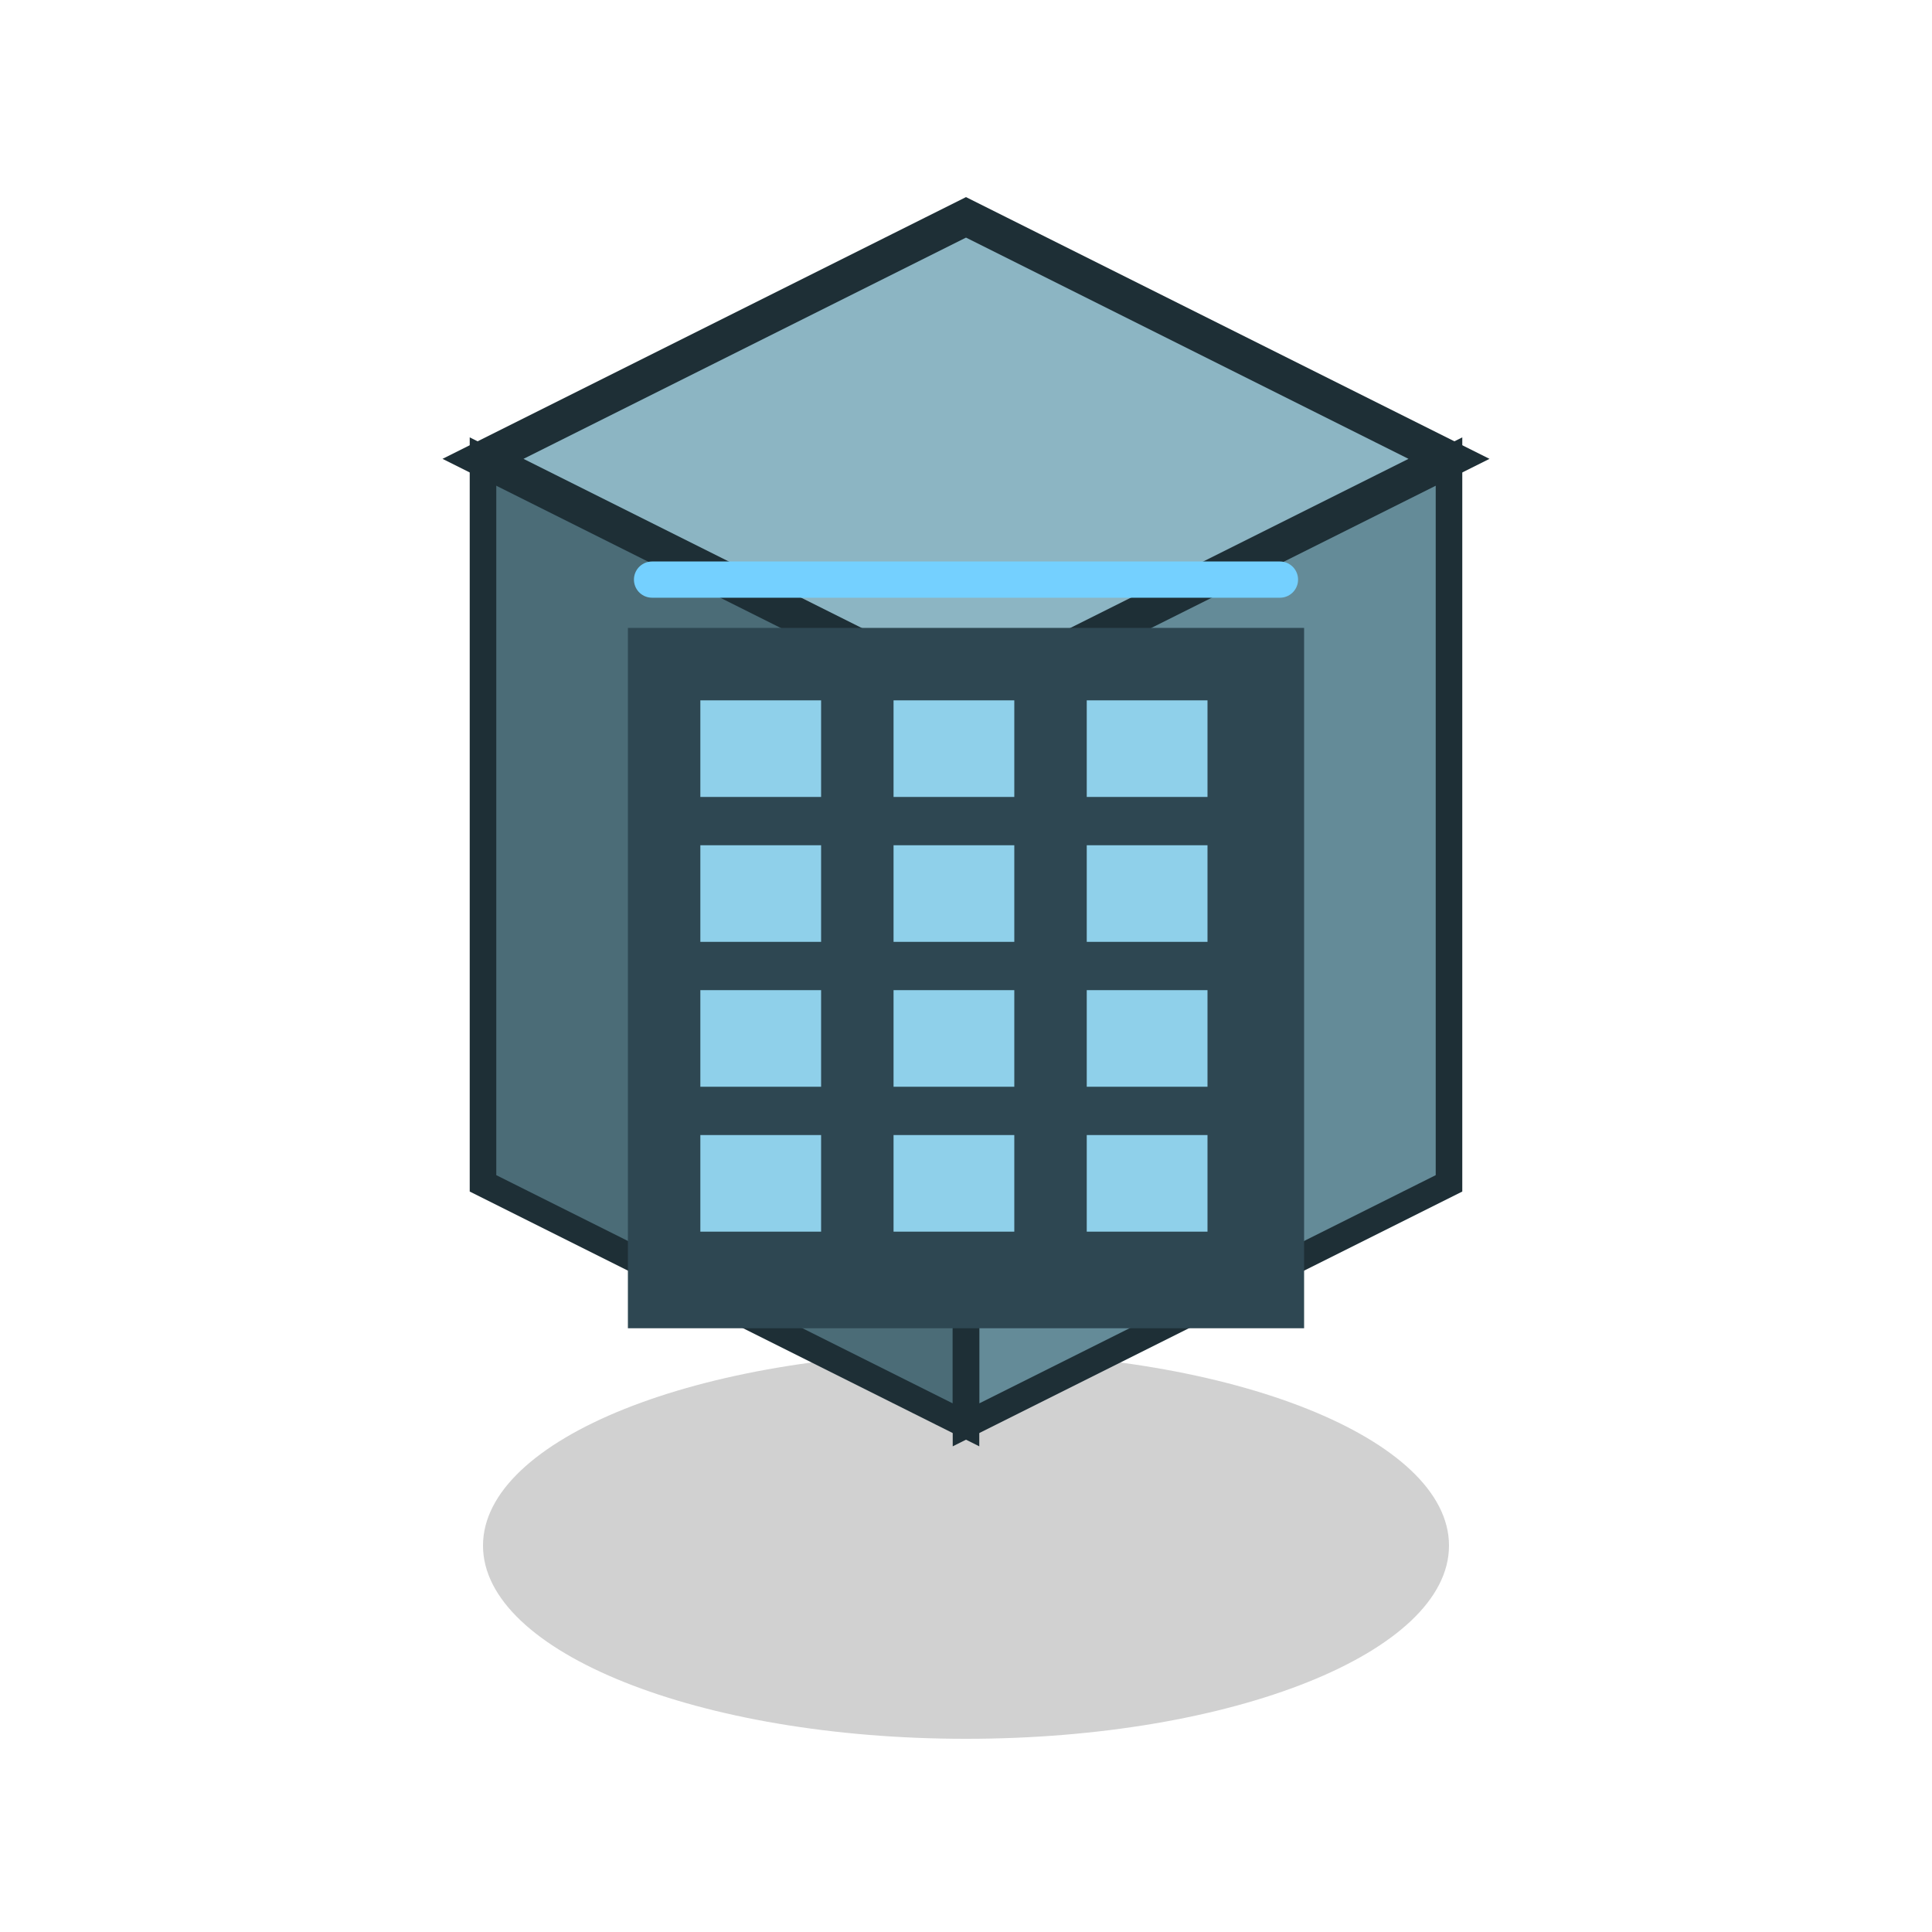
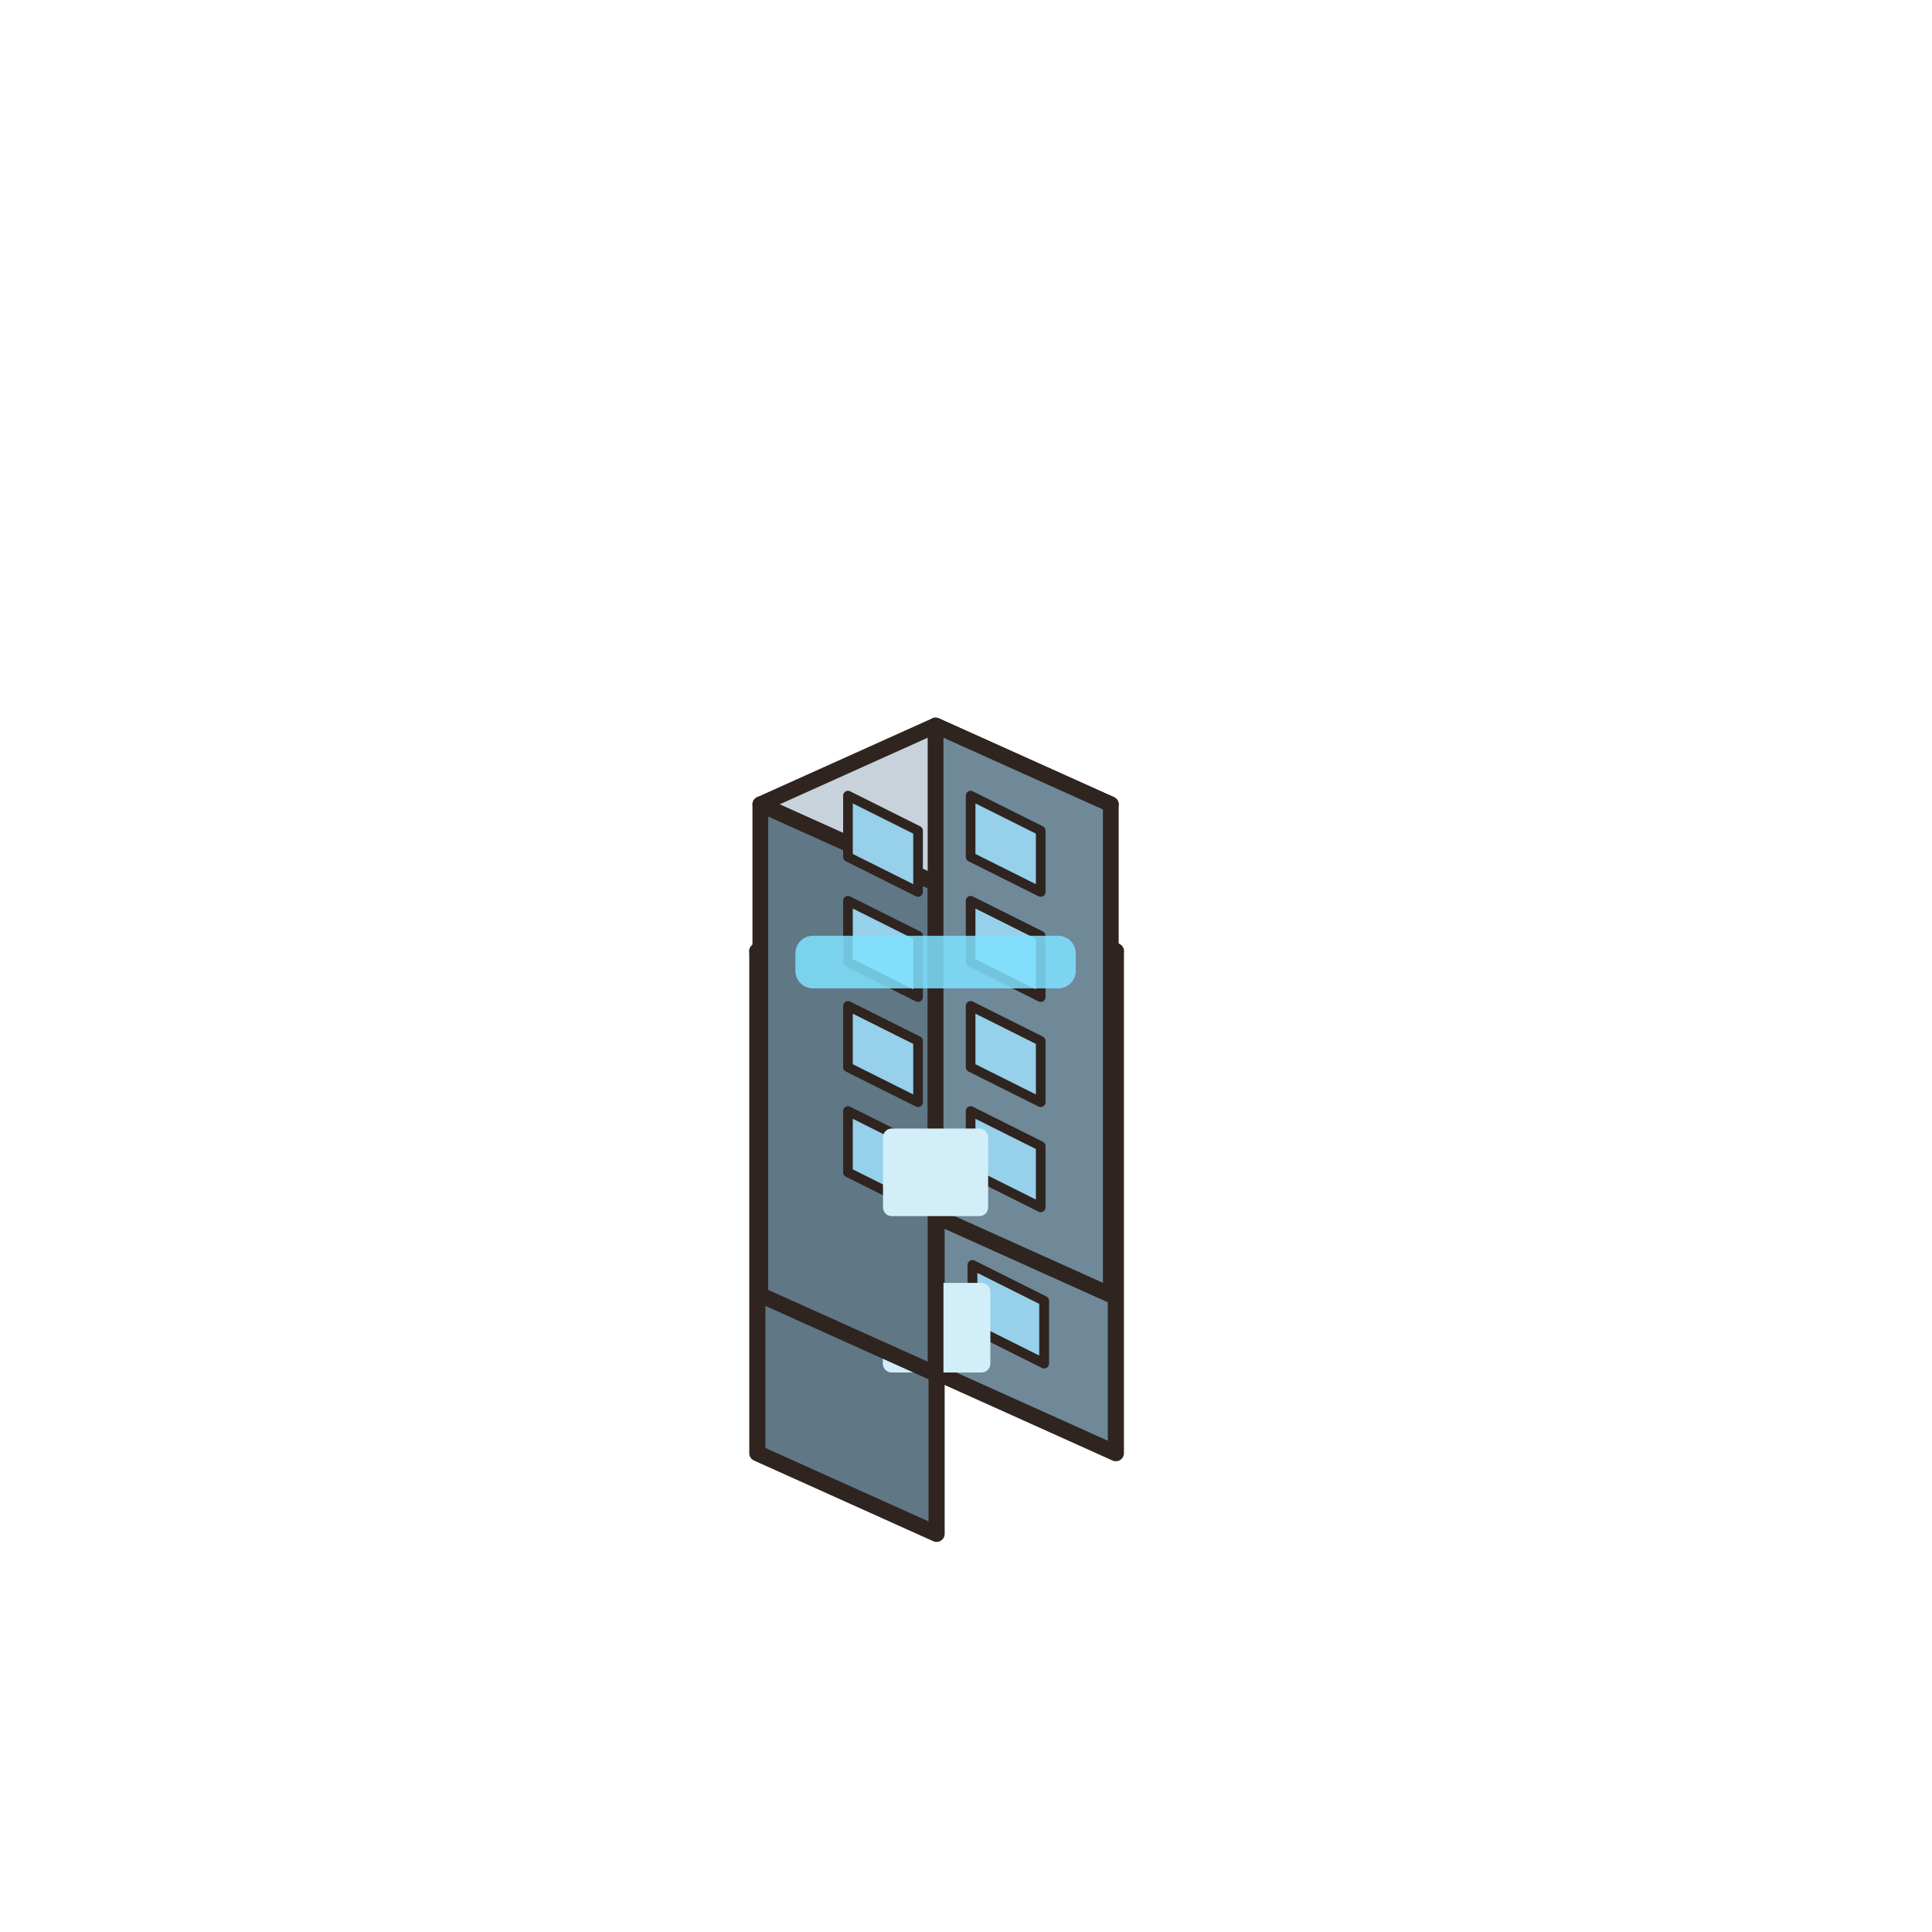
- <svg xmlns="http://www.w3.org/2000/svg" viewBox="0 0 160 160">
-   <ellipse cx="80" cy="128" rx="40" ry="16" fill="rgba(0,0,0,0.18)" />
-   <polygon points="40,38 80,58 80,118 40,98" fill="#4b6c77" />
-   <polygon points="120,38 80,58 80,118 120,98" fill="#648b98" />
-   <polygon points="80,18 120,38 80,58 40,38" fill="#8cb5c3" />
-   <polygon points="80,18 120,38 80,58 40,38" fill="none" stroke="#1e2f36" stroke-width="3" />
-   <polygon points="40,38 80,58 80,118 40,98" fill="none" stroke="#1e2f36" stroke-width="2.2" />
-   <polygon points="120,38 80,58 80,118 120,98" fill="none" stroke="#1e2f36" stroke-width="2.2" />
-   <rect x="52" y="52" width="56" height="58" fill="#2e4752" />
-   <rect x="58" y="58" width="10" height="8" fill="#8fd0ea" />
-   <rect x="74" y="58" width="10" height="8" fill="#8fd0ea" />
-   <rect x="90" y="58" width="10" height="8" fill="#8fd0ea" />
-   <rect x="58" y="70" width="10" height="8" fill="#8fd0ea" />
-   <rect x="74" y="70" width="10" height="8" fill="#8fd0ea" />
-   <rect x="90" y="70" width="10" height="8" fill="#8fd0ea" />
-   <rect x="58" y="82" width="10" height="8" fill="#8fd0ea" />
-   <rect x="74" y="82" width="10" height="8" fill="#8fd0ea" />
-   <rect x="90" y="82" width="10" height="8" fill="#8fd0ea" />
-   <rect x="58" y="94" width="10" height="8" fill="#8fd0ea" />
-   <rect x="74" y="94" width="10" height="8" fill="#8fd0ea" />
-   <rect x="90" y="94" width="10" height="8" fill="#8fd0ea" />
-   <path d="M54 48 L106 48" stroke="#74d0ff" stroke-width="3" stroke-linecap="round" stroke-linejoin="round" fill="none" />
+ <svg xmlns="http://www.w3.org/2000/svg" viewBox="0 0 160 160" fill="none">
+   <g id="residential-tower-modern predio-residencial-moderno-1-asset" data-asset-type="residential-tower-modern predio-residencial-moderno-1" data-category="residential" data-density="medium-low">
+     <g transform="translate(10 21.67) scale(0.7292)" id="residential-tower-modern predio-residencial-moderno-1-render-root">
+       <g id="placement-anchor-shadow-2" transform="translate(-6 -5) scale(1.009)" data-module-id="anchor-shadow" data-node-id="anchor-shadow-2" data-layer="midground" />
+       <g id="placement-tower-modern-core-1" transform="translate(-1 4) scale(1.018)" data-module-id="tower-modern-core" data-node-id="tower-modern-core-1" data-layer="foreground">
+         <g>
+           <polygon points="92,64 112,73 92,82 72,73" fill="#c7d2db" stroke="#2f241f" stroke-width="1.8" stroke-linejoin="round" />
+           <polygon points="72,73 92,82 92,138 72,129" fill="#607786" stroke="#2f241f" stroke-width="1.8" stroke-linejoin="round" />
+           <polygon points="92,64 112,73 112,129 92,120" fill="#6f8999" stroke="#2f241f" stroke-width="1.8" stroke-linejoin="round" />
+         </g>
+         <polygon points="82,72 90,76 90,83 82,79" fill="#96d0ea" stroke="#2f241f" stroke-width="1.1" stroke-linejoin="round" />
+         <polygon points="96,72 104,76 104,83 96,79" fill="#96d0ea" stroke="#2f241f" stroke-width="1.1" stroke-linejoin="round" />
+         <polygon points="82,84 90,88 90,95 82,91" fill="#96d0ea" stroke="#2f241f" stroke-width="1.1" stroke-linejoin="round" />
+         <polygon points="96,84 104,88 104,95 96,91" fill="#96d0ea" stroke="#2f241f" stroke-width="1.1" stroke-linejoin="round" />
+         <polygon points="82,96 90,100 90,107 82,103" fill="#96d0ea" stroke="#2f241f" stroke-width="1.1" stroke-linejoin="round" />
+         <polygon points="96,96 104,100 104,107 96,103" fill="#96d0ea" stroke="#2f241f" stroke-width="1.1" stroke-linejoin="round" />
+         <polygon points="82,108 90,112 90,119 82,115" fill="#96d0ea" stroke="#2f241f" stroke-width="1.1" stroke-linejoin="round" />
+         <polygon points="96,108 104,112 104,119 96,115" fill="#96d0ea" stroke="#2f241f" stroke-width="1.1" stroke-linejoin="round" />
+         <rect x="76" y="88" width="32" height="6" fill="#7fe2ff" rx="2" opacity="0.85" />
+         <rect x="86" y="110" width="12" height="10" fill="#d2eef8" rx="1" />
+       </g>
+       <g id="placement-tower-modern-core-3" transform="translate(1 -11) scale(0.995)" data-module-id="tower-modern-core" data-node-id="tower-modern-core-3" data-layer="overlay">
+         <g>
+           <polygon points="92,64 112,73 92,82 72,73" fill="#c7d2db" stroke="#2f241f" stroke-width="1.8" stroke-linejoin="round" />
+           <polygon points="72,73 92,82 92,138 72,129" fill="#607786" stroke="#2f241f" stroke-width="1.8" stroke-linejoin="round" />
+           <polygon points="92,64 112,73 112,129 92,120" fill="#6f8999" stroke="#2f241f" stroke-width="1.8" stroke-linejoin="round" />
+         </g>
+         <polygon points="82,72 90,76 90,83 82,79" fill="#96d0ea" stroke="#2f241f" stroke-width="1.1" stroke-linejoin="round" />
+         <polygon points="96,72 104,76 104,83 96,79" fill="#96d0ea" stroke="#2f241f" stroke-width="1.1" stroke-linejoin="round" />
+         <polygon points="82,84 90,88 90,95 82,91" fill="#96d0ea" stroke="#2f241f" stroke-width="1.1" stroke-linejoin="round" />
+         <polygon points="96,84 104,88 104,95 96,91" fill="#96d0ea" stroke="#2f241f" stroke-width="1.1" stroke-linejoin="round" />
+         <polygon points="82,96 90,100 90,107 82,103" fill="#96d0ea" stroke="#2f241f" stroke-width="1.1" stroke-linejoin="round" />
+         <polygon points="96,96 104,100 104,107 96,103" fill="#96d0ea" stroke="#2f241f" stroke-width="1.1" stroke-linejoin="round" />
+         <polygon points="82,108 90,112 90,119 82,115" fill="#96d0ea" stroke="#2f241f" stroke-width="1.1" stroke-linejoin="round" />
+         <polygon points="96,108 104,112 104,119 96,115" fill="#96d0ea" stroke="#2f241f" stroke-width="1.1" stroke-linejoin="round" />
+         <rect x="76" y="88" width="32" height="6" fill="#7fe2ff" rx="2" opacity="0.85" />
+         <rect x="86" y="110" width="12" height="10" fill="#d2eef8" rx="1" />
+       </g>
+     </g>
+   </g>
</svg>
